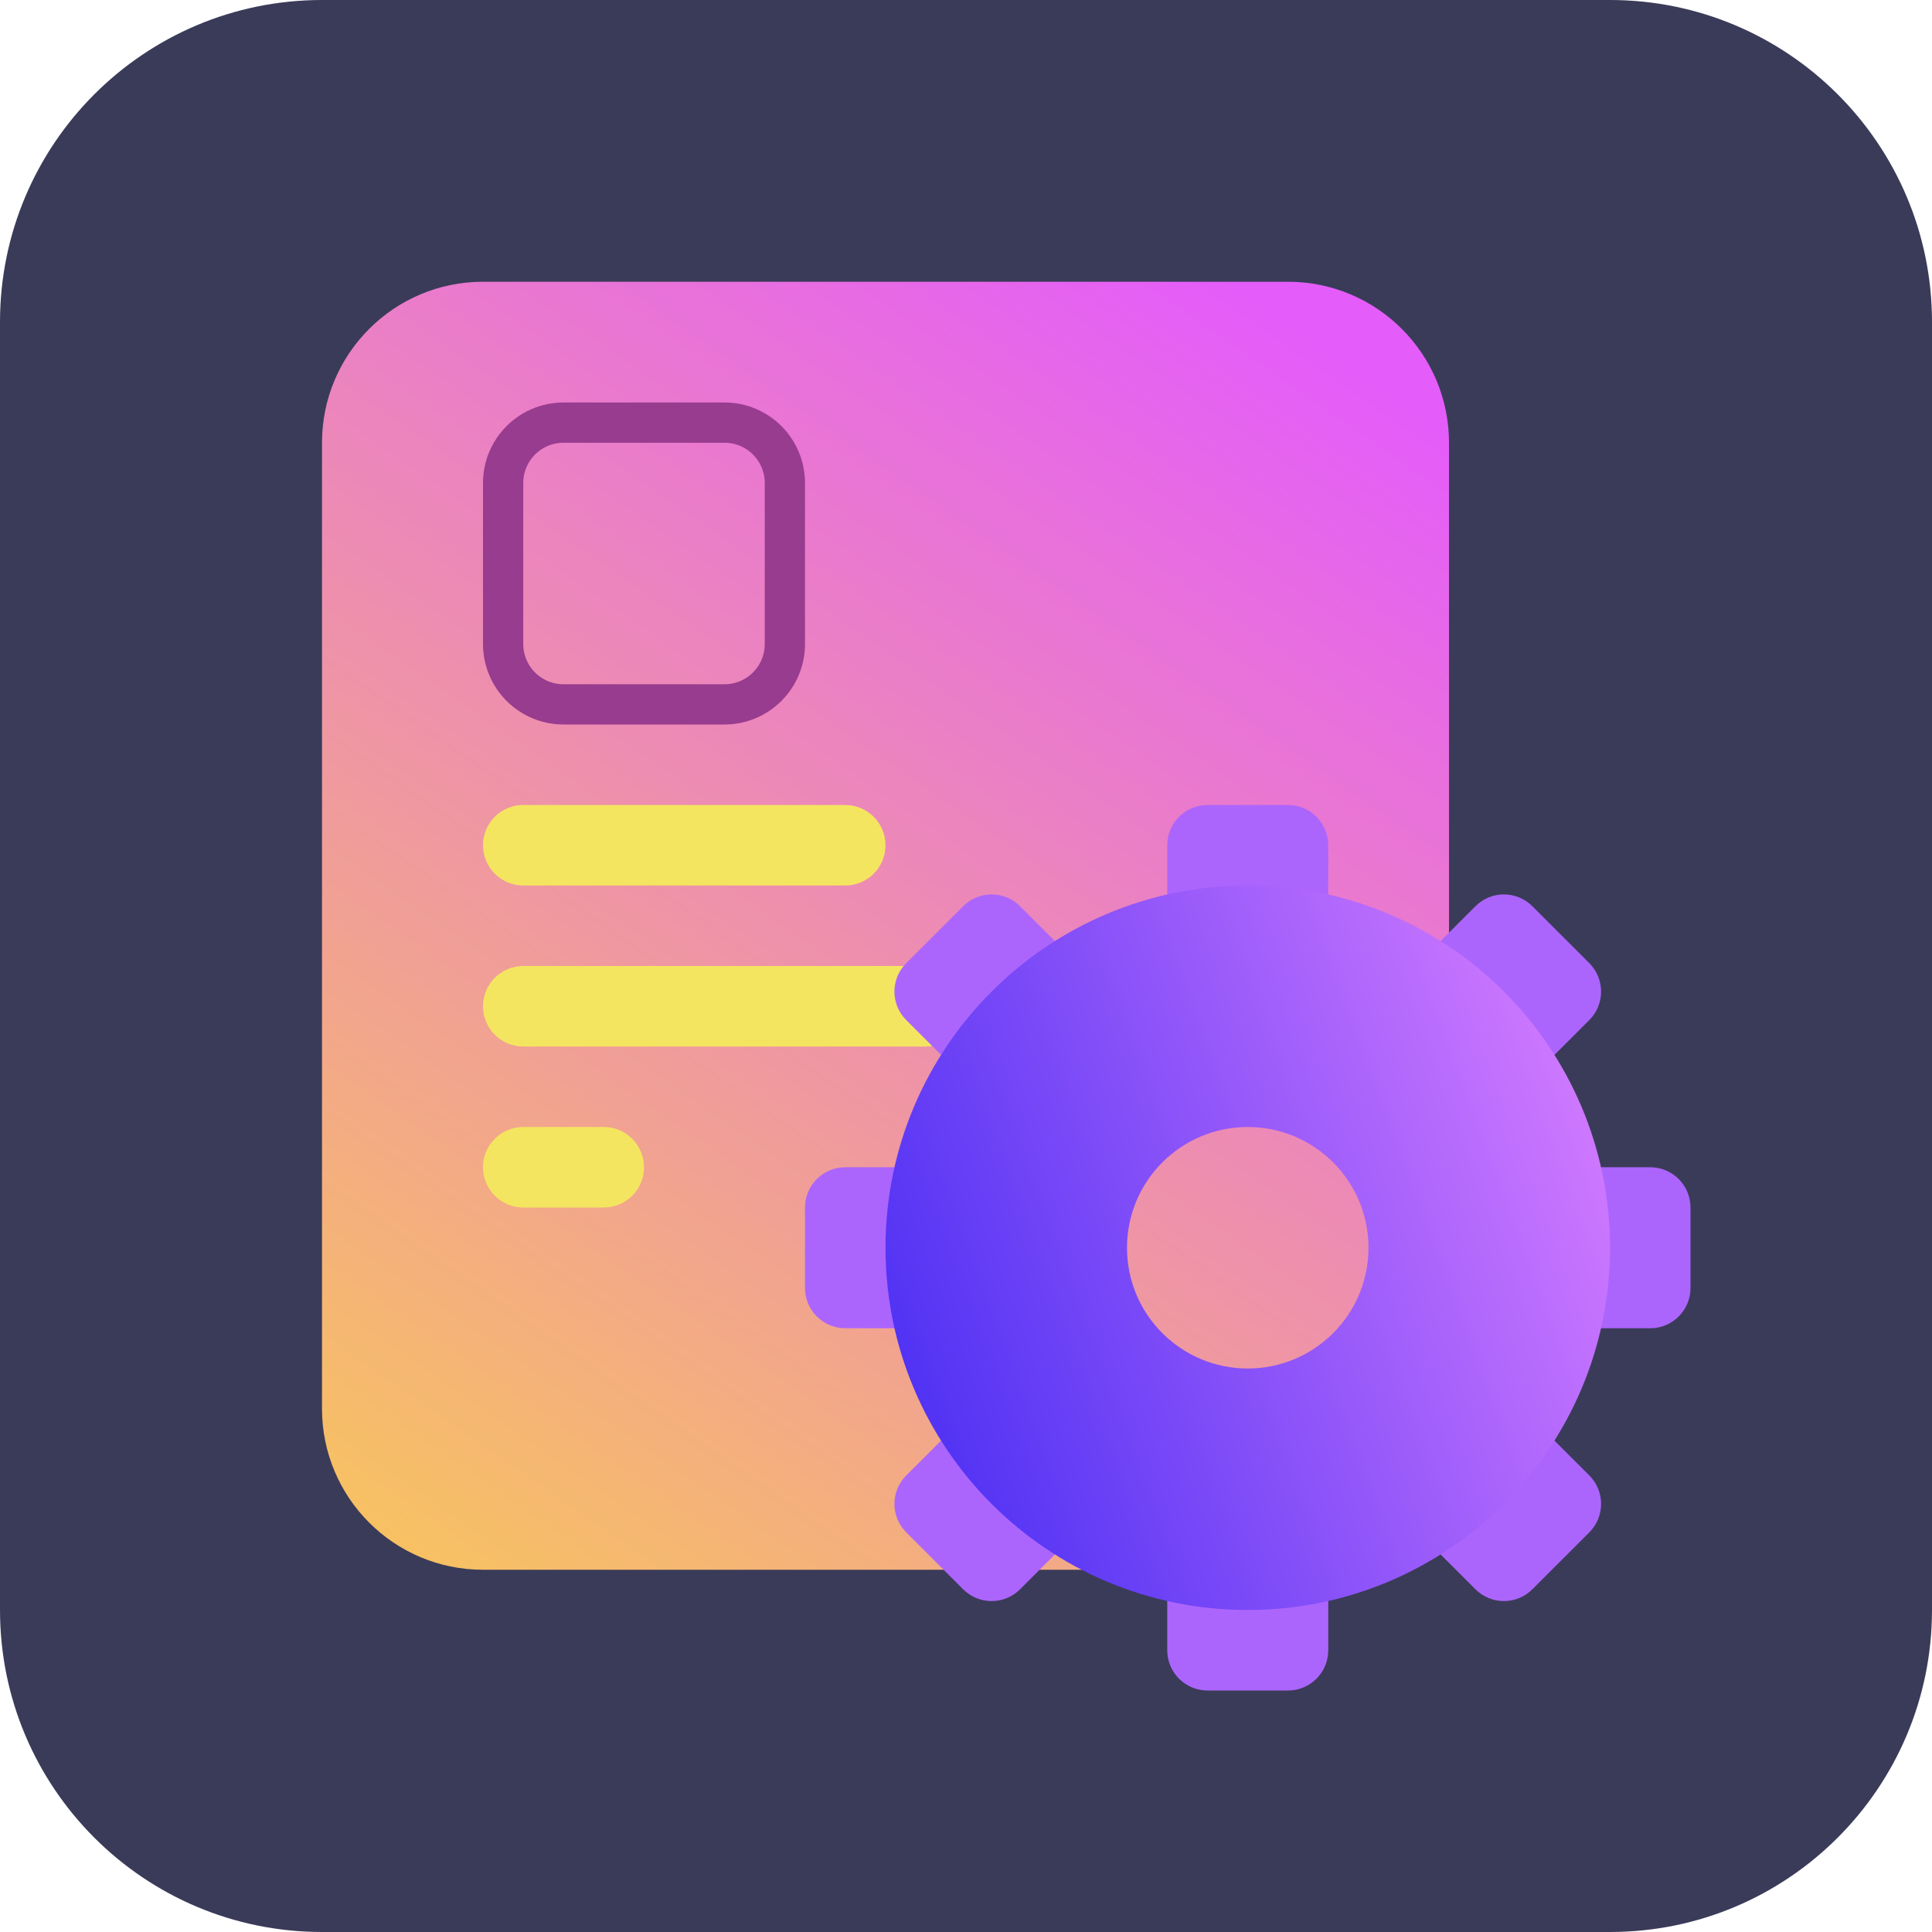
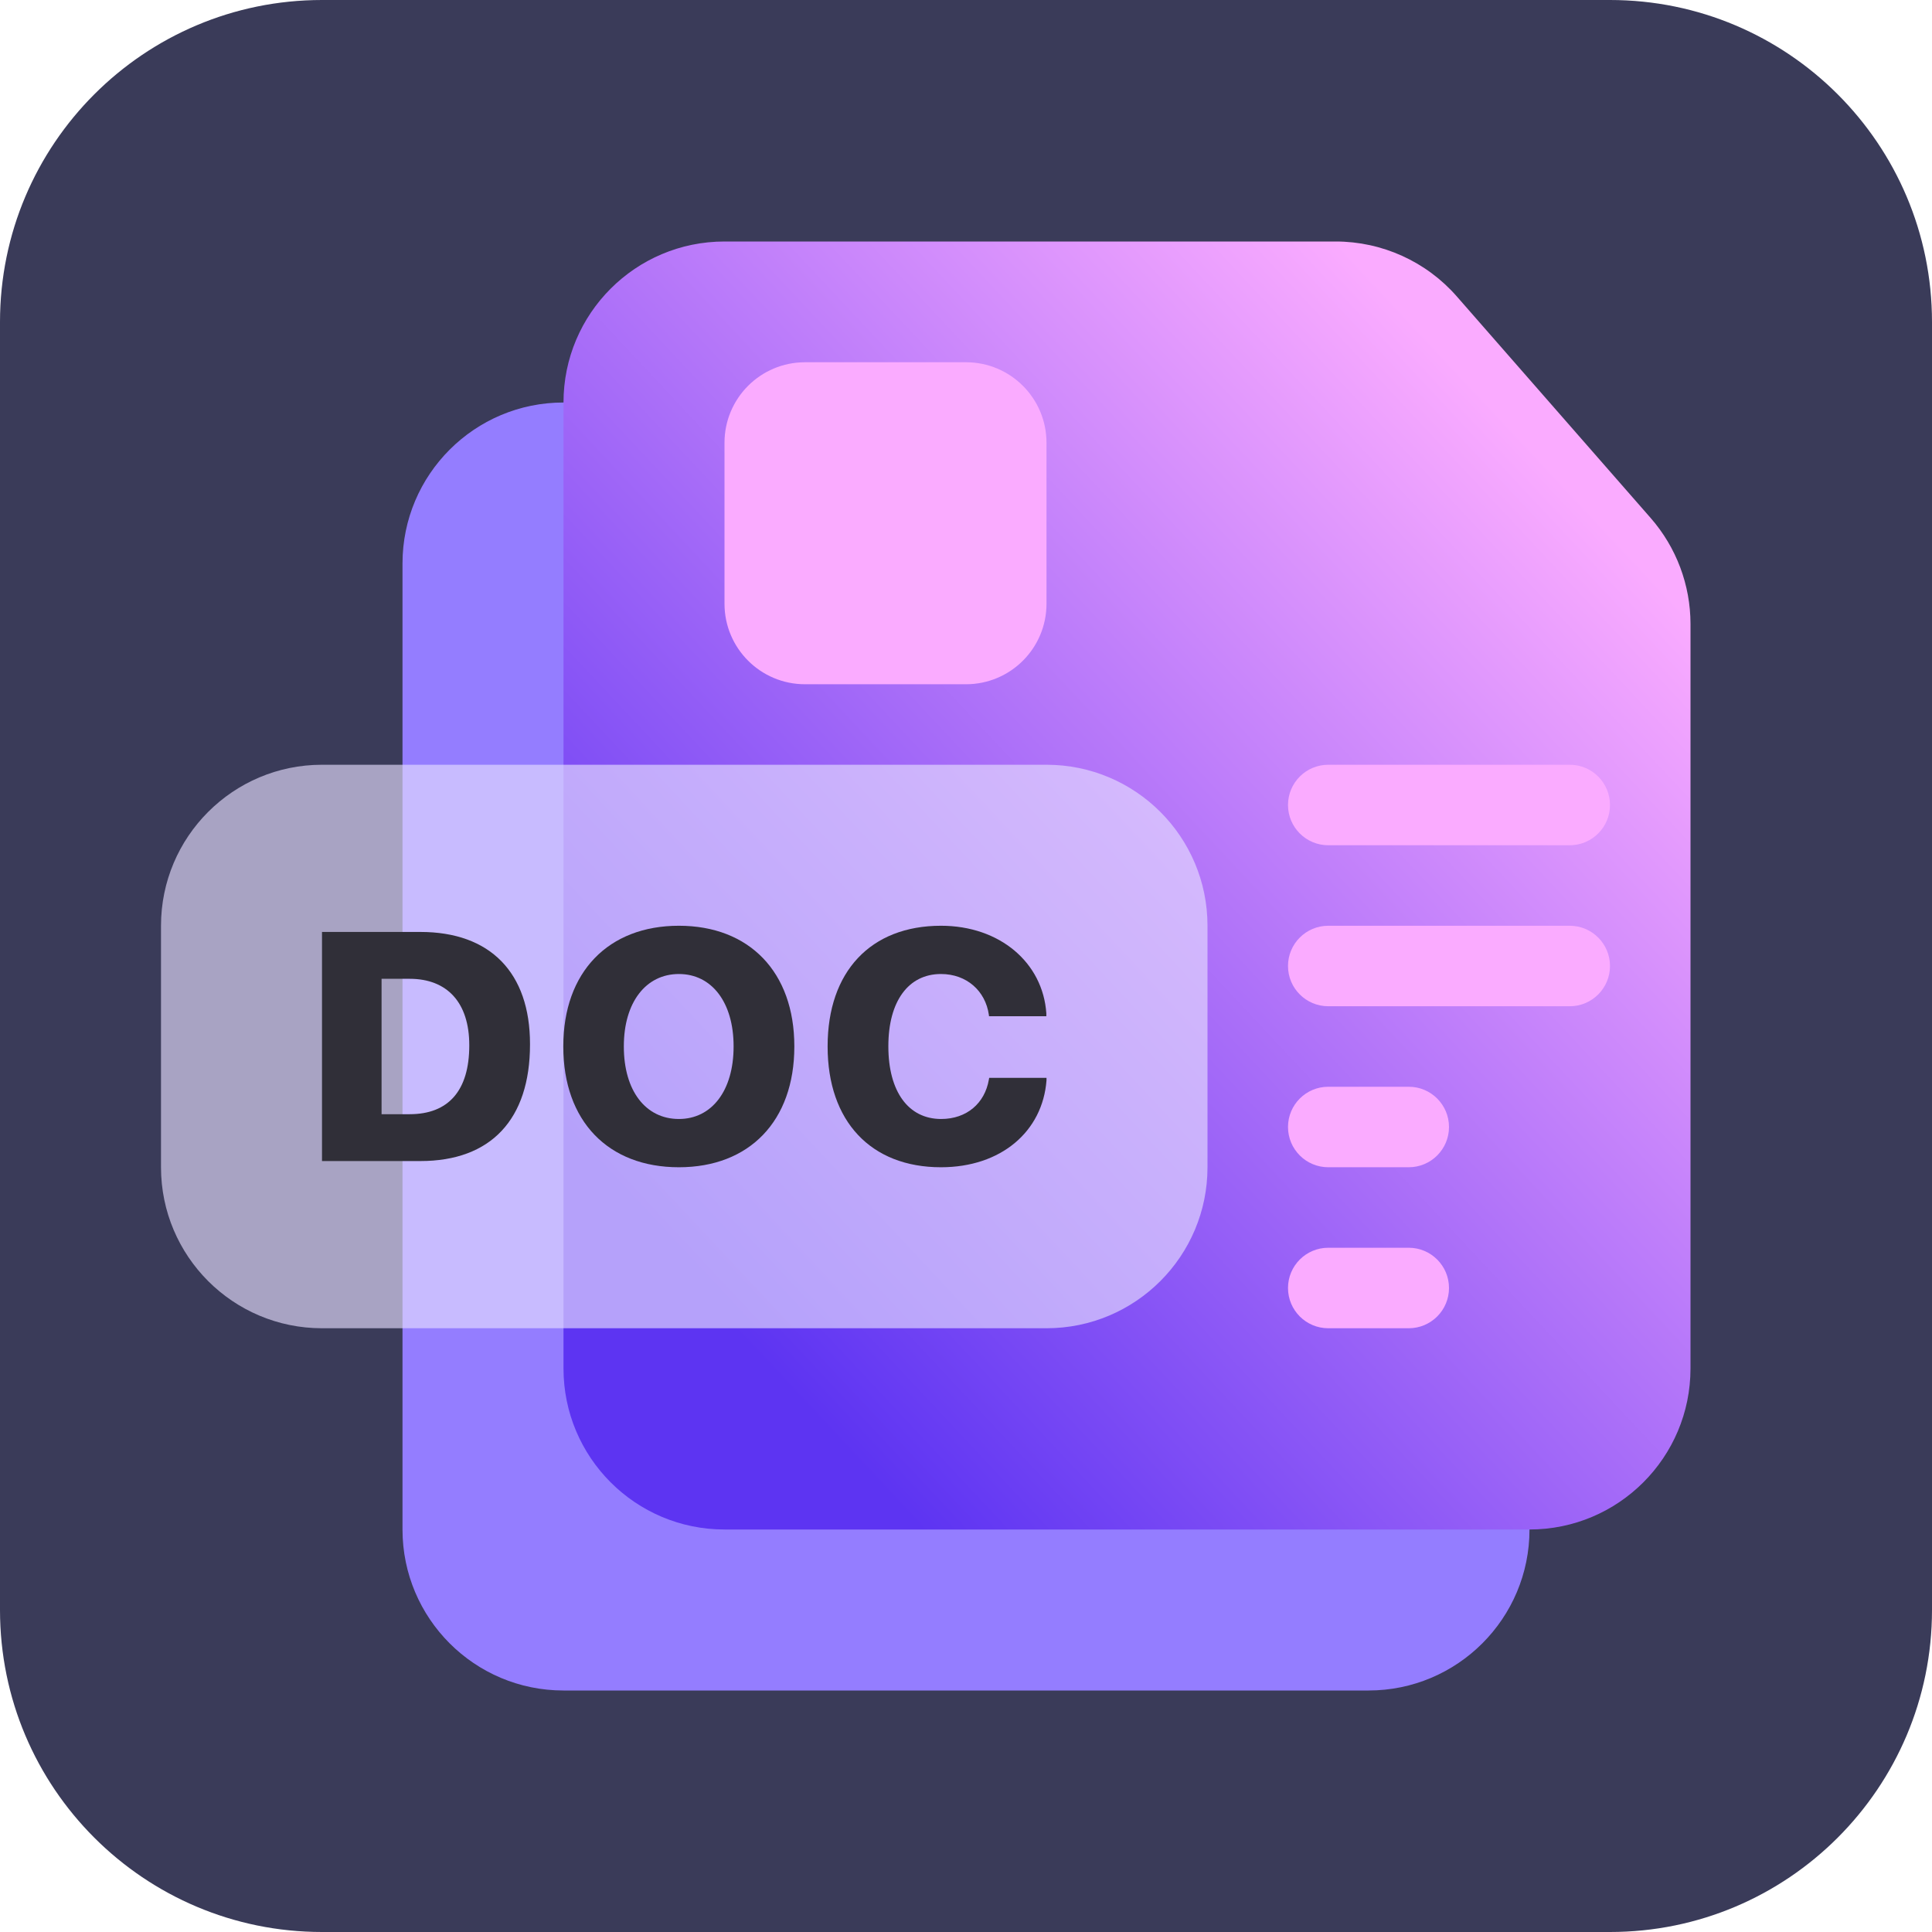
<svg xmlns="http://www.w3.org/2000/svg" width="48" height="48" viewBox="0 0 48 48" fill="none">
-   <path d="M0 8C0 3.582 3.582 0 8 0H40C44.418 0 48 3.582 48 8V40C48 44.418 44.418 48 40 48H8C3.582 48 0 44.418 0 40V8Z" fill="#3A3B59" />
-   <path d="M8 11C8 8.791 9.791 7 12 7L32 7C34.209 7 36 8.791 36 11V35C36 37.209 34.209 39 32 39H12C9.791 39 8 37.209 8 35L8 11Z" fill="url(#paint0_linear_289_11390)" />
-   <rect x="12" y="20" width="10" height="2" rx="1" fill="#F4E560" />
-   <rect x="12" y="24" width="12" height="2" rx="1" fill="#F4E560" />
-   <rect x="12" y="28" width="4" height="2" rx="1" fill="#F4E560" />
-   <rect x="12.5" y="10.5" width="7" height="7" rx="1.5" stroke="#983C8F" />
-   <path fill-rule="evenodd" clip-rule="evenodd" d="M29 21C29 20.448 29.448 20 30 20H32C32.552 20 33 20.448 33 21V23H29V21ZM29 41C29 41.552 29.448 42 30 42H32C32.552 42 33 41.552 33 41V39H29V41ZM21 33C20.448 33 20 32.552 20 32V30C20 29.448 20.448 29 21 29H23V33H21ZM41 33C41.552 33 42 32.552 42 32V30C42 29.448 41.552 29 41 29H39V33H41Z" fill="#AC65FC" />
-   <path fill-rule="evenodd" clip-rule="evenodd" d="M22.515 25.343C22.124 24.953 22.124 24.32 22.515 23.929L23.929 22.515C24.32 22.124 24.953 22.124 25.343 22.515L26.758 23.929L23.929 26.757L22.515 25.343ZM36.657 39.485C37.048 39.876 37.681 39.876 38.071 39.485L39.486 38.071C39.876 37.681 39.876 37.047 39.486 36.657L38.071 35.243L35.243 38.071L36.657 39.485ZM25.343 39.485C24.953 39.876 24.32 39.876 23.929 39.485L22.515 38.071C22.124 37.681 22.124 37.047 22.515 36.657L23.929 35.243L26.758 38.071L25.343 39.485ZM39.486 25.343C39.876 24.953 39.876 24.32 39.486 23.929L38.071 22.515C37.681 22.124 37.048 22.124 36.657 22.515L35.243 23.929L38.071 26.757L39.486 25.343Z" fill="#AC65FC" />
-   <path fill-rule="evenodd" clip-rule="evenodd" d="M31 40C35.971 40 40 35.971 40 31C40 26.029 35.971 22 31 22C26.029 22 22 26.029 22 31C22 35.971 26.029 40 31 40ZM31 34C32.657 34 34 32.657 34 31C34 29.343 32.657 28 31 28C29.343 28 28 29.343 28 31C28 32.657 29.343 34 31 34Z" fill="url(#paint1_linear_289_11390)" />
+   <rect width="48" height="48" rx="8" fill="#3A3B59" />
+   <path d="M10 14C10 11.791 11.791 10 14 10H24L29.185 10C30.338 10 31.436 10.498 32.195 11.366L37.01 16.869C37.648 17.598 38 18.534 38 19.503V26V38C38 40.209 36.209 42 34 42H31H24H14C11.791 42 10 40.209 10 38L10 14Z" fill="#947DFF" />
+   <path d="M14 10C14 7.791 15.791 6 18 6L28 6L33.185 6C34.338 6 35.436 6.498 36.195 7.366L41.01 12.869C41.648 13.598 42 14.534 42 15.503V22V34C42 36.209 40.209 38 38 38H18C15.791 38 14 36.209 14 34L14 10Z" fill="url(#paint0_linear_4272_17345)" />
+   <path d="M32 20C32 19.448 32.448 19 33 19H39C39.552 19 40 19.448 40 20C40 20.552 39.552 21 39 21H33C32.448 21 32 20.552 32 20Z" fill="#FAABFF" />
+   <path d="M32 24C32 23.448 32.448 23 33 23H39C39.552 23 40 23.448 40 24C40 24.552 39.552 25 39 25H33C32.448 25 32 24.552 32 24Z" fill="#FAABFF" />
+   <rect x="32" y="27" width="4" height="2" rx="1" fill="#FAABFF" />
+   <rect x="32" y="31" width="4" height="2" rx="1" fill="#FAABFF" />
+   <rect x="18" y="9" width="8" height="8" rx="2" fill="#FAABFF" />
+   <path opacity="0.64" d="M4 23C4 20.791 5.791 19 8 19H26C28.209 19 30 20.791 30 23V29C30 31.209 28.209 33 26 33H8C5.791 33 4 31.209 4 29V23Z" fill="#E6DEFF" />
+   <path d="M8 28.846H10.445C12.195 28.846 13.168 27.813 13.168 25.947V25.939C13.168 24.164 12.179 23.154 10.445 23.154H8V28.846ZM9.48 27.682V24.318H10.178C11.11 24.318 11.659 24.909 11.659 25.966V25.974C11.659 27.099 11.139 27.682 10.178 27.682H9.48Z" fill="#302F38" />
+   <path d="M16.867 29C18.618 29 19.735 27.852 19.735 26.002V25.994C19.735 24.148 18.614 23 16.867 23C15.116 23 13.995 24.148 13.995 25.994V26.002C13.995 27.852 15.108 29 16.867 29ZM16.867 27.801C16.04 27.801 15.499 27.099 15.499 26.002V25.994C15.499 24.901 16.048 24.199 16.867 24.199C17.682 24.199 18.226 24.901 18.226 25.994V26.002C18.226 27.099 17.682 27.801 16.867 27.801Z" fill="#302F38" />
+   <path d="M23.378 29C24.87 29 25.903 28.112 26 26.842V26.779H24.576L24.568 26.823C24.467 27.41 24.019 27.801 23.382 27.801C22.567 27.801 22.071 27.118 22.071 25.998V25.99C22.071 24.878 22.567 24.199 23.378 24.199C24.015 24.199 24.483 24.617 24.568 25.213L24.572 25.248H25.996V25.177C25.911 23.919 24.842 23 23.378 23C21.631 23 20.562 24.14 20.562 25.994V26.002C20.562 27.856 21.635 29 23.378 29Z" fill="#302F38" />
  <defs>
-     <linearGradient id="paint0_linear_289_11390" x1="8" y1="41.5" x2="31.504" y2="7.615" gradientUnits="userSpaceOnUse">
-       <stop stop-color="#F9CB54" />
-       <stop offset="1" stop-color="#E45CFA" />
-     </linearGradient>
-     <linearGradient id="paint1_linear_289_11390" x1="20.521" y1="32.312" x2="39.761" y2="25.209" gradientUnits="userSpaceOnUse">
-       <stop stop-color="#492EF3" />
-       <stop offset="1" stop-color="#D57CFF" />
+     <linearGradient id="paint0_linear_4272_17345" x1="18.812" y1="33.667" x2="40.314" y2="13.54" gradientUnits="userSpaceOnUse">
+       <stop stop-color="#5D34F2" />
+       <stop offset="1" stop-color="#FAABFF" />
    </linearGradient>
  </defs>
</svg>
